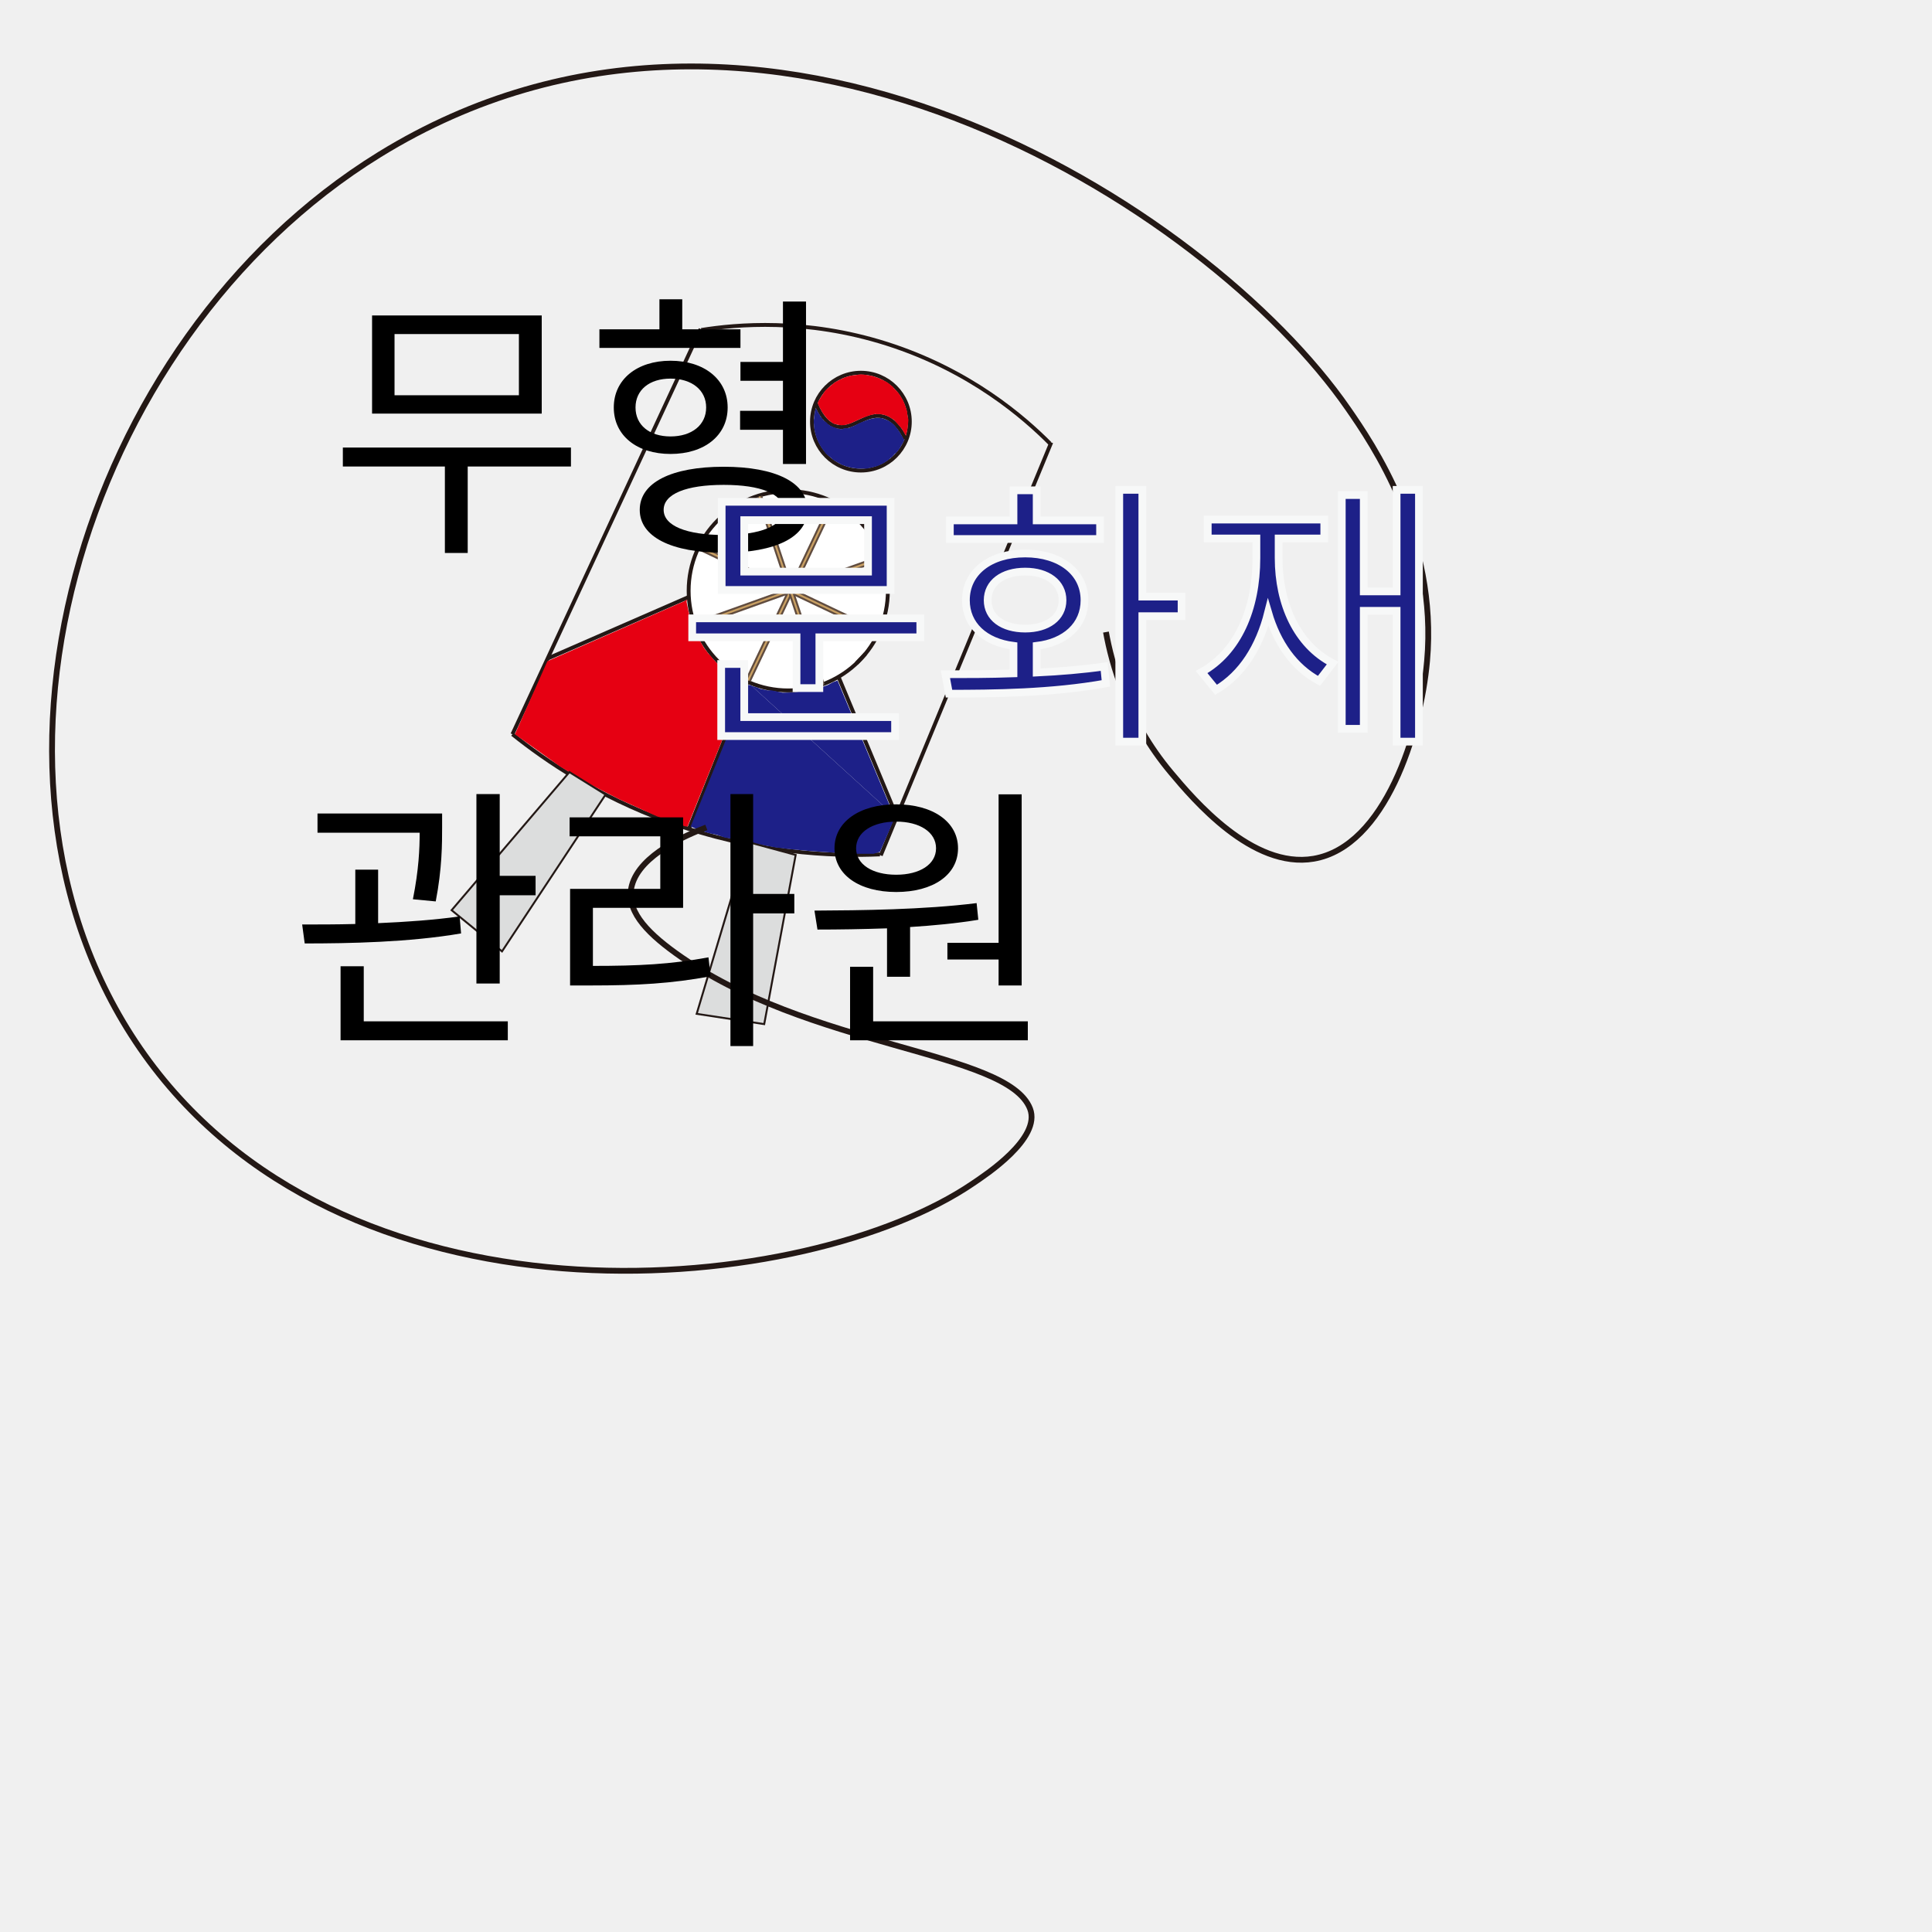
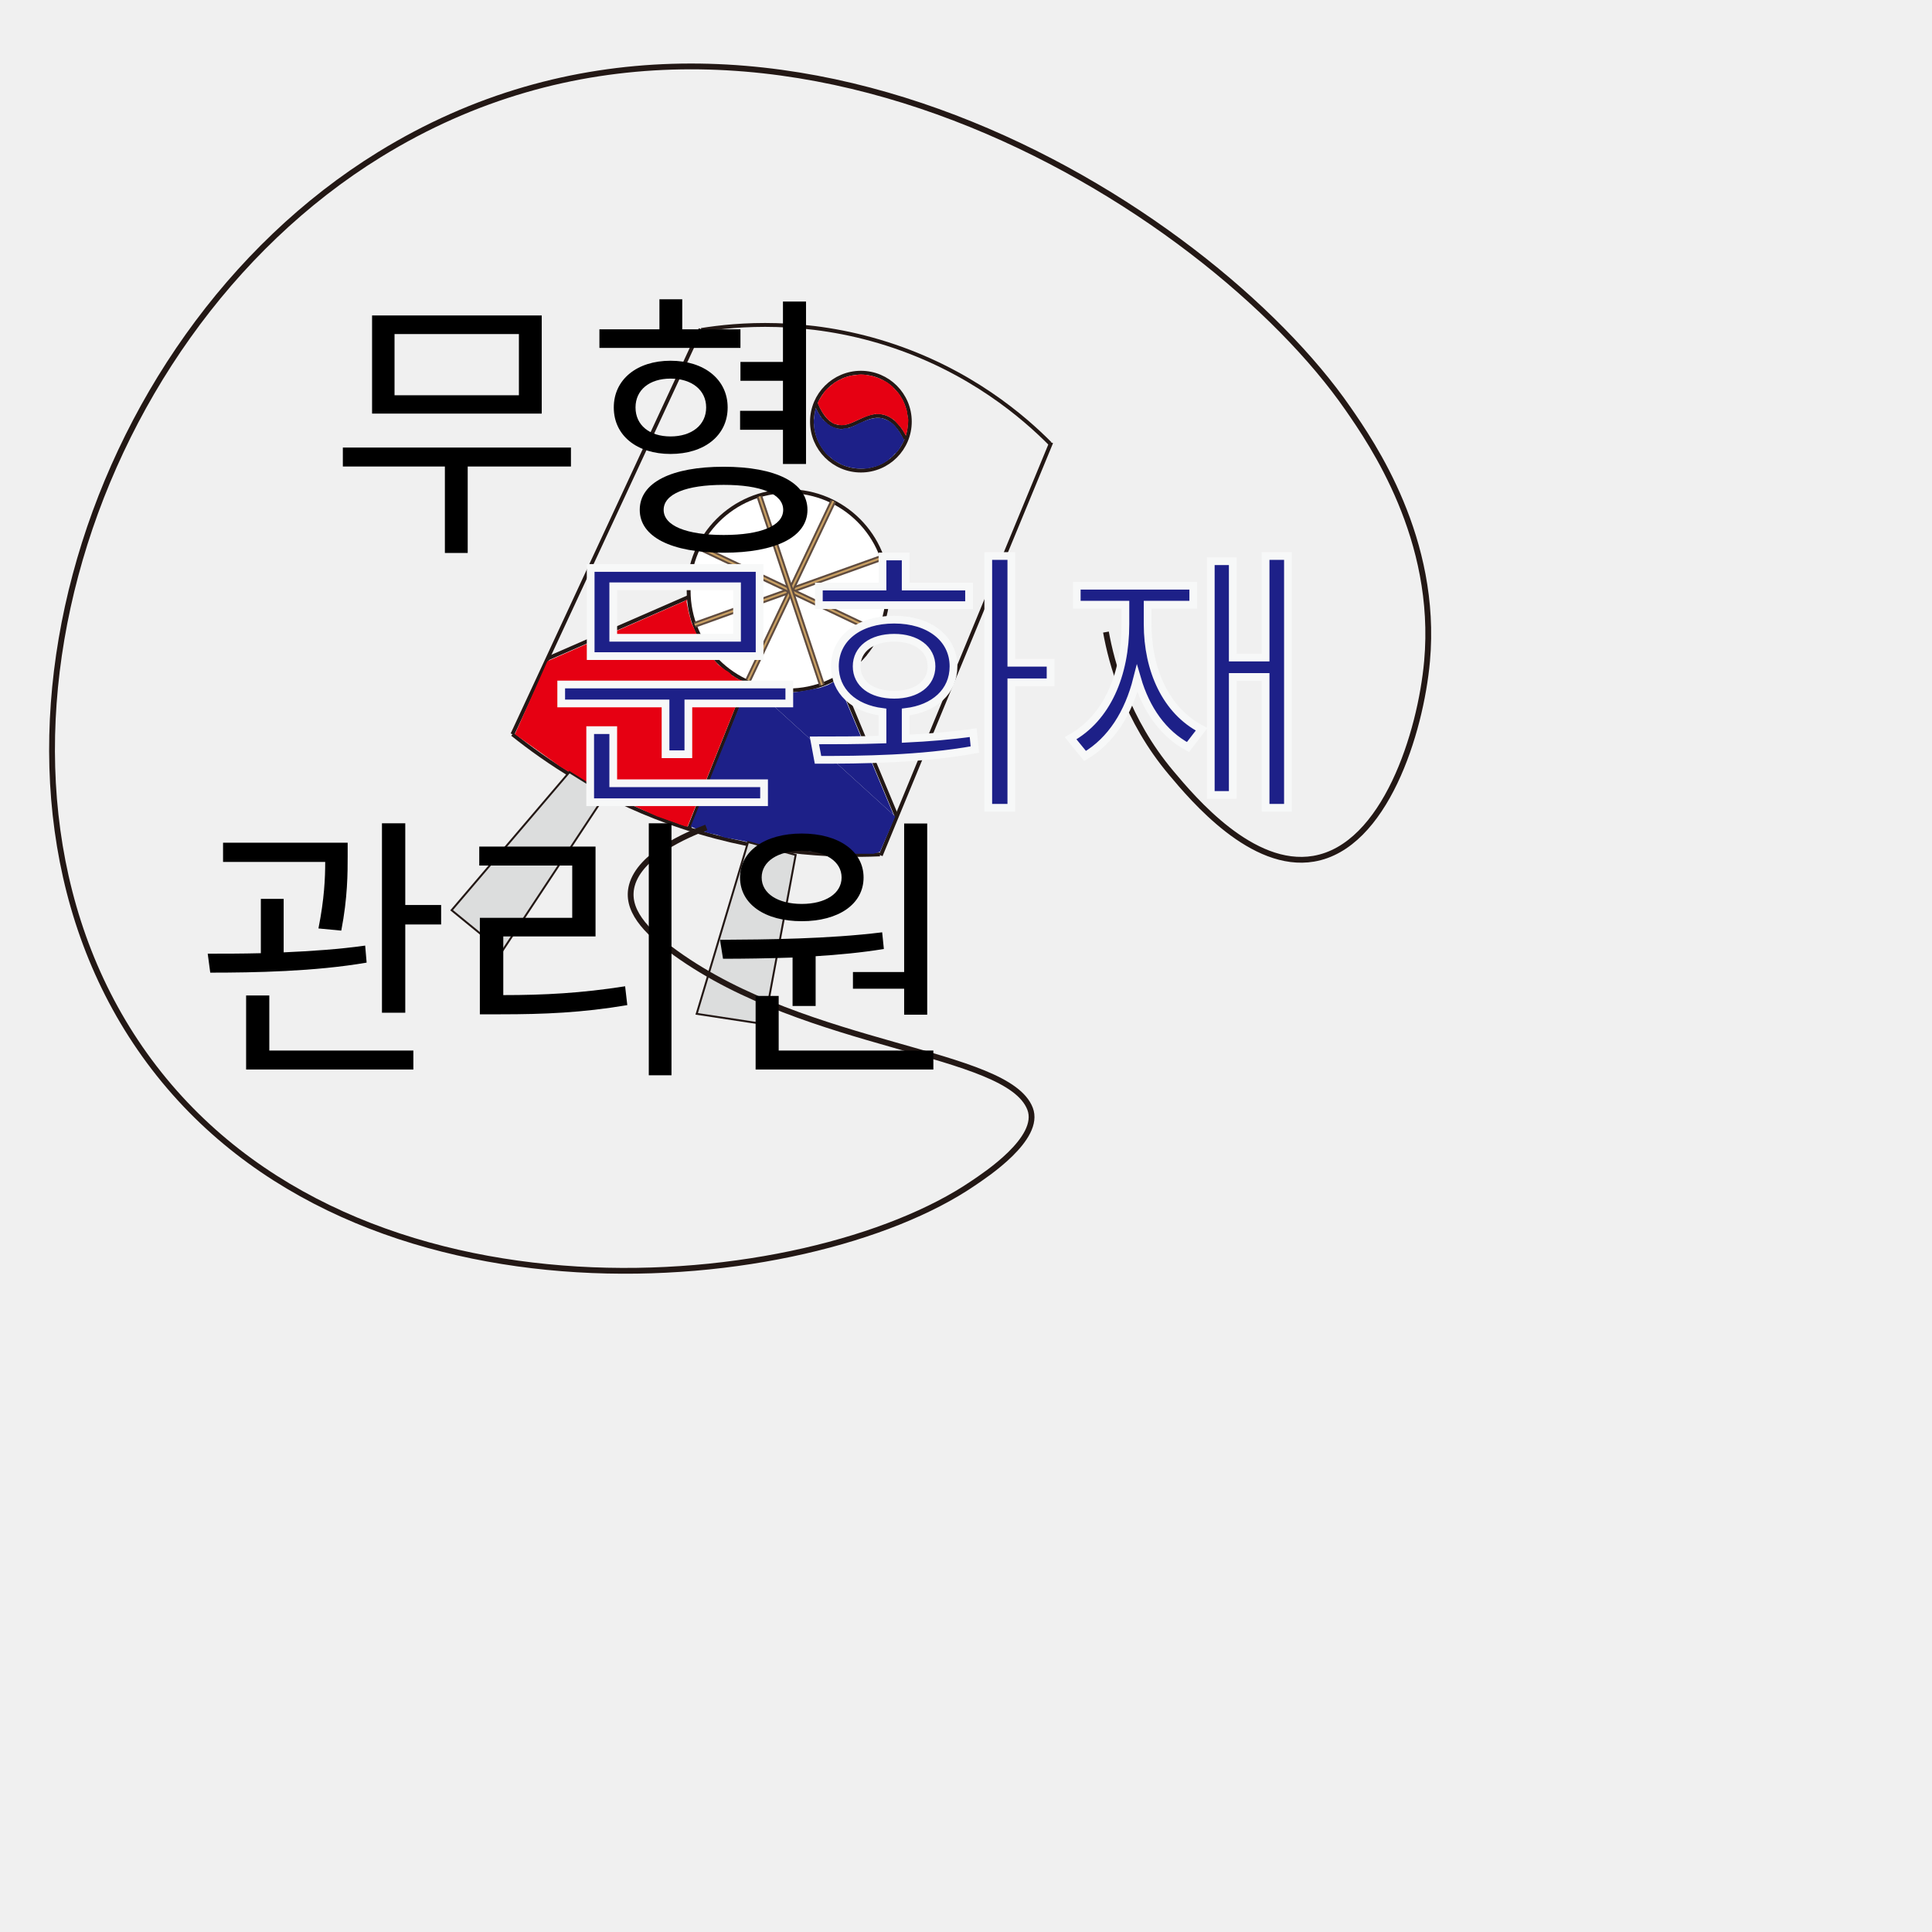
<svg xmlns="http://www.w3.org/2000/svg" version="1.1" id="레이어_1" x="0px" y="0px" viewBox="0 0 250 250" style="enable-background:new 0 0 250 250;" xml:space="preserve">
  <style type="text/css">
	.st0{fill:#FFFFFF;stroke:#231815;stroke-width:0.5;stroke-miterlimit:10;}
	.st1{fill:#B28247;stroke:#604C3F;stroke-width:0.75;stroke-miterlimit:10;}
	.st2{fill:#B28247;stroke:#C9A063;stroke-width:0.25;stroke-miterlimit:10;}
	.st3{fill:#604C3F;stroke:#231815;stroke-width:0.5;stroke-miterlimit:10;}
	.st4{fill:none;stroke:#231815;stroke-width:0.5;stroke-miterlimit:10;}
	.st5{fill:#1D2088;}
	.st6{fill:#E60012;}
	.st7{fill:#DCDDDD;stroke:#231815;stroke-width:0.25;stroke-miterlimit:10;}
	.st8{fill:none;stroke:#231815;stroke-width:0.75;stroke-miterlimit:10;}
	.st9{font-family:'H2sa1M';}
	.st10{font-size:36px;}
	.st11{fill:#1D2088;stroke:#F7F8F8;stroke-miterlimit:10;}
</style>
  <line class="st0" x1="90.66" y1="42.57" x2="66.31" y2="95.01" />
  <line class="st0" x1="136.03" y1="57.25" x2="113.97" y2="110.69" />
  <path class="st0" d="M66.31,95.01c4.34,3.48,11.04,8.03,20.11,11.33c11.33,4.13,21.32,4.49,27.44,4.22" />
  <circle class="st0" cx="102" cy="76.45" r="12.89" />
  <path class="st1" d="M89.89,80.85l24.21-8.67L89.89,80.85z" />
  <path class="st2" d="M89.89,80.85l24.21-8.67L89.89,80.85z" />
  <path class="st1" d="M96.8,88.06l11.03-23.23L96.8,88.06z" />
  <path class="st2" d="M96.8,88.06l11.03-23.23L96.8,88.06z" />
  <path class="st1" d="M113.93,81.96L90.7,70.93L113.93,81.96z" />
  <path class="st2" d="M113.93,81.96L90.7,70.93L113.93,81.96z" />
  <path class="st1" d="M106.37,88.65l-8.1-24.41L106.37,88.65z" />
  <path class="st2" d="M106.37,88.65l-8.1-24.41L106.37,88.65z" />
  <line class="st3" x1="110.83" y1="85.82" x2="111.97" y2="84.62" />
  <path class="st4" d="M114.89,79.11" />
  <circle class="st4" cx="111.4" cy="54.56" r="6.33" />
  <path class="st4" d="M105.58,52.22c0.77,1.92,1.71,2.69,2.58,2.94c2.13,0.62,3.84-1.82,6.1-1.26c1.33,0.33,2.26,1.55,2.9,2.89" />
  <polygon class="st5" points="105.58,52.89 105.35,54.51 105.47,55.67 106.06,57.39 106.88,58.61 108.07,59.61 109.49,60.33   111.4,60.62 112.31,60.56 113.65,60.17 114.81,59.57 116.38,58.07 108.21,56.1 107.49,55.67 106.93,55.11 106.61,54.51 106,53.69   " />
  <g>
    <g>
      <path class="st5" d="M106.96,56.25c0.05,0.06,0.11,0.12,0.17,0.17c0.1,0.08,0.2,0.16,0.31,0.22c0.11,0.06,0.23,0.11,0.36,0.14    c0.08,0.02,0.16,0.02,0.24,0.05c-0.05-0.02-0.1-0.04-0.15-0.06c0.02,0.01,0.03,0.02,0.05,0.03c-0.04-0.03-0.08-0.07-0.13-0.1    c0.08,0.06,0.15,0.14,0.24,0.2c0.15,0.09,0.28,0.11,0.45,0.13c0.15,0.01,0.34-0.08,0.44-0.18c0.11-0.11,0.19-0.29,0.18-0.44    c-0.01-0.16-0.06-0.33-0.18-0.44c-0.04-0.03-0.08-0.07-0.13-0.1c-0.1-0.06-0.2-0.08-0.32-0.09c-0.01,0-0.01,0-0.02,0    c0.06,0.01,0.11,0.01,0.17,0.02c-0.03,0-0.06-0.01-0.08-0.02c0.05,0.02,0.1,0.04,0.15,0.06c-0.02-0.01-0.04-0.02-0.06-0.04    c0.04,0.03,0.08,0.07,0.13,0.1c-0.08-0.06-0.14-0.14-0.23-0.19c-0.09-0.05-0.18-0.09-0.28-0.1c-0.1-0.02-0.2-0.04-0.3-0.08    c0.05,0.02,0.1,0.04,0.15,0.06c-0.08-0.03-0.15-0.08-0.22-0.13c0.04,0.03,0.08,0.07,0.13,0.1c-0.07-0.05-0.13-0.11-0.18-0.18    c-0.09-0.12-0.3-0.18-0.44-0.18c-0.15,0-0.34,0.07-0.44,0.18c-0.11,0.12-0.19,0.28-0.18,0.44c0.01,0.06,0.01,0.11,0.02,0.17    C106.83,56.08,106.88,56.18,106.96,56.25L106.96,56.25z" />
    </g>
  </g>
  <g>
    <g>
      <path class="st5" d="M108.15,55.42c-0.02,0-0.04,0-0.06,0c-0.09,0-0.17,0.01-0.24,0.05c-0.08,0.03-0.14,0.07-0.2,0.13    c-0.06,0.06-0.1,0.12-0.13,0.2c-0.04,0.07-0.06,0.15-0.05,0.24c0.01,0.06,0.01,0.11,0.02,0.17c0.03,0.11,0.08,0.2,0.16,0.28    c0.04,0.03,0.08,0.07,0.13,0.1c0.1,0.06,0.2,0.08,0.32,0.09c0.02,0,0.04,0,0.06,0c0.09,0,0.17-0.01,0.24-0.05    c0.08-0.03,0.14-0.07,0.2-0.13c0.06-0.06,0.1-0.12,0.13-0.2c0.04-0.07,0.06-0.15,0.05-0.24c-0.01-0.06-0.01-0.11-0.02-0.17    c-0.03-0.11-0.08-0.2-0.16-0.28c-0.04-0.03-0.08-0.07-0.13-0.1C108.37,55.45,108.27,55.42,108.15,55.42L108.15,55.42z" />
    </g>
  </g>
  <g>
    <g>
      <path class="st5" d="M107.94,55.43c-0.01,0-0.01,0-0.02,0c0.06,0.01,0.11,0.01,0.17,0.02c-0.05-0.01-0.1-0.02-0.14-0.04    c0.05,0.02,0.1,0.04,0.15,0.06c-0.04-0.02-0.08-0.04-0.11-0.07c0.04,0.03,0.08,0.07,0.13,0.1c-0.09-0.07-0.17-0.14-0.26-0.21    c-0.05-0.03-0.09-0.05-0.15-0.08c-0.06-0.02-0.11-0.05-0.17-0.06c-0.14-0.03-0.29-0.04-0.42-0.09c0.05,0.02,0.1,0.04,0.15,0.06    c-0.03-0.01-0.05-0.03-0.08-0.04c0.04,0.03,0.08,0.07,0.13,0.1c-0.01-0.01-0.02-0.02-0.03-0.03c0.03,0.04,0.07,0.08,0.1,0.13    c-0.01-0.01-0.01-0.02-0.02-0.03c0.02,0.05,0.04,0.1,0.06,0.15c-0.01-0.01-0.01-0.03-0.01-0.04c0.01,0.06,0.01,0.11,0.02,0.17    c0-0.02,0-0.03,0-0.04c-0.01,0.06-0.01,0.11-0.02,0.17c0-0.01,0-0.02,0.01-0.03c-0.02,0.05-0.04,0.1-0.06,0.15    c0,0,0-0.01,0.01-0.01c0.08-0.14,0.11-0.32,0.06-0.48c-0.04-0.14-0.15-0.3-0.29-0.37c-0.15-0.08-0.32-0.12-0.48-0.06    c-0.15,0.05-0.29,0.14-0.37,0.29c-0.13,0.24-0.13,0.52,0,0.76c0.11,0.2,0.3,0.32,0.51,0.4c0.08,0.03,0.16,0.05,0.25,0.06    c0.09,0.02,0.18,0.02,0.26,0.05c-0.05-0.02-0.1-0.04-0.15-0.06c0.03,0.01,0.06,0.03,0.09,0.05c-0.04-0.03-0.08-0.07-0.13-0.1    c0.1,0.08,0.19,0.17,0.31,0.24c0.17,0.1,0.33,0.13,0.53,0.15c0.15,0.02,0.34-0.08,0.44-0.18c0.11-0.11,0.19-0.29,0.18-0.44    c-0.01-0.16-0.06-0.33-0.18-0.44c-0.04-0.03-0.08-0.07-0.13-0.1C108.16,55.46,108.06,55.43,107.94,55.43L107.94,55.43z" />
    </g>
  </g>
  <g>
    <g>
      <path class="st5" d="M106.92,56.1c0.8,0,0.81-1.25,0-1.25C106.11,54.85,106.11,56.1,106.92,56.1L106.92,56.1z" />
    </g>
  </g>
  <g>
    <g>
      <path class="st5" d="M107.25,56.36c0.8,0,0.81-1.25,0-1.25C106.45,55.11,106.44,56.36,107.25,56.36L107.25,56.36z" />
    </g>
  </g>
  <g>
    <g>
      <path class="st5" d="M107.25,56.33c0.8,0,0.81-1.25,0-1.25C106.45,55.08,106.44,56.33,107.25,56.33L107.25,56.33z" />
    </g>
  </g>
  <g>
    <g>
      <path class="st5" d="M107.19,55.92c0,0,0,0.01,0,0.01c0,0.09,0.01,0.17,0.05,0.24c0.03,0.08,0.07,0.14,0.13,0.2    c0.06,0.06,0.12,0.1,0.2,0.13c0.07,0.04,0.15,0.06,0.24,0.05c0.06-0.01,0.11-0.01,0.17-0.02c0.11-0.03,0.2-0.08,0.28-0.16    c0.03-0.04,0.07-0.08,0.1-0.13c0.06-0.1,0.08-0.2,0.09-0.32c0,0,0-0.01,0-0.01c0-0.09-0.01-0.17-0.05-0.24    c-0.03-0.08-0.07-0.14-0.13-0.2c-0.06-0.06-0.12-0.1-0.2-0.13c-0.07-0.04-0.15-0.06-0.24-0.05c-0.06,0.01-0.11,0.01-0.17,0.02    c-0.11,0.03-0.2,0.08-0.28,0.16c-0.03,0.04-0.07,0.08-0.1,0.13C107.22,55.7,107.19,55.8,107.19,55.92L107.19,55.92z" />
    </g>
  </g>
  <g>
    <g>
      <path class="st5" d="M108.36,56.71c0.8,0,0.81-1.25,0-1.25C107.56,55.46,107.56,56.71,108.36,56.71L108.36,56.71z" />
    </g>
  </g>
  <g>
    <g>
      <path class="st5" d="M109.53,56.74c0.8,0,0.81-1.25,0-1.25C108.72,55.49,108.72,56.74,109.53,56.74L109.53,56.74z" />
    </g>
  </g>
  <g>
    <g>
      <path class="st5" d="M109.53,56.65c0.8,0,0.81-1.25,0-1.25C108.72,55.4,108.72,56.65,109.53,56.65L109.53,56.65z" />
    </g>
  </g>
  <g>
    <g>
      <path class="st5" d="M109.36,56.69c0.8,0,0.81-1.25,0-1.25C108.56,55.44,108.56,56.69,109.36,56.69L109.36,56.69z" />
    </g>
  </g>
  <g>
    <g>
      <path class="st5" d="M110.92,56.36c0.07-0.02,0.13-0.05,0.19-0.08c0.02-0.01,0.03-0.01,0.05-0.02c0.06-0.04,0.11-0.08,0.16-0.12    c0.01-0.01,0.03-0.02,0.04-0.03c0.06-0.06,0.1-0.12,0.13-0.2c0.04-0.07,0.06-0.15,0.05-0.24c0-0.09-0.01-0.17-0.05-0.24    c-0.03-0.08-0.07-0.14-0.13-0.2c-0.04-0.03-0.08-0.07-0.13-0.1c-0.1-0.06-0.2-0.08-0.32-0.09c-0.06,0.01-0.11,0.01-0.17,0.02    c-0.11,0.03-0.2,0.08-0.28,0.16c-0.01,0.01-0.03,0.03-0.04,0.04c0.04-0.03,0.08-0.07,0.13-0.1c-0.03,0.02-0.05,0.04-0.08,0.05    c0.05-0.02,0.1-0.04,0.15-0.06c-0.01,0.01-0.03,0.01-0.04,0.01c-0.08,0.02-0.15,0.06-0.21,0.11c-0.07,0.04-0.12,0.1-0.16,0.18    c-0.05,0.07-0.07,0.15-0.07,0.23c-0.02,0.08-0.01,0.17,0.01,0.25c0.02,0.05,0.04,0.1,0.06,0.15c0.06,0.09,0.13,0.17,0.22,0.22    c0.05,0.02,0.1,0.04,0.15,0.06C110.7,56.38,110.81,56.38,110.92,56.36L110.92,56.36z" />
    </g>
  </g>
  <g>
    <g>
      <path class="st5" d="M110.64,56.36c0.8,0,0.81-1.25,0-1.25C109.83,55.11,109.83,56.36,110.64,56.36L110.64,56.36z" />
    </g>
  </g>
  <g>
    <g>
      <path class="st5" d="M111,56.26c0.8,0,0.81-1.25,0-1.25C110.2,55.01,110.19,56.26,111,56.26L111,56.26z" />
    </g>
  </g>
  <g>
    <g>
      <path class="st5" d="M111.18,56.19c0.15-0.03,0.27-0.11,0.39-0.2c0.03-0.03,0.06-0.06,0.1-0.08c-0.07,0.05,0.07-0.03,0.04-0.02    c0.19-0.07,0.45-0.17,0.66-0.26c0.45-0.17,0.95-0.38,1.44-0.3c0.37,0.06,0.85,0.3,1.08,0.6c0.29,0.36,0.64,0.8,0.71,1.27    c0.05,0.33,0.47,0.52,0.77,0.44c0.36-0.1,0.49-0.43,0.44-0.77c-0.09-0.61-0.53-1.15-0.89-1.63c-0.39-0.52-0.98-0.86-1.59-1.06    c-0.65-0.2-1.35-0.08-1.98,0.13c-0.3,0.1-0.6,0.23-0.9,0.34c-0.14,0.05-0.28,0.1-0.4,0.17c-0.08,0.04-0.15,0.1-0.22,0.16    c-0.02,0.01-0.03,0.03-0.05,0.04c-0.08,0.07-0.06,0.06,0.07-0.03c-0.33,0.07-0.52,0.46-0.44,0.77    C110.5,56.09,110.85,56.26,111.18,56.19L111.18,56.19z" />
    </g>
  </g>
  <g>
    <g>
      <path class="st5" d="M116.92,56.99c-0.01-0.06-0.01-0.14-0.03-0.2c-0.02-0.06-0.05-0.13-0.08-0.19c-0.04-0.07-0.09-0.13-0.15-0.19    c-0.04-0.05-0.09-0.08-0.13-0.13c0.03,0.04,0.07,0.08,0.1,0.13c-0.01-0.02-0.03-0.04-0.04-0.06c0.02,0.05,0.04,0.1,0.06,0.15    c-0.01-0.01-0.01-0.03-0.01-0.04c0.01,0.06,0.01,0.11,0.02,0.17c0-0.01,0-0.02,0-0.04c-0.36,0.15-0.71,0.29-1.07,0.44    c0.02,0.02,0.04,0.05,0.06,0.07c-0.03-0.04-0.07-0.08-0.1-0.13c0.04,0.05,0.07,0.1,0.1,0.16c0.04,0.07,0.09,0.13,0.16,0.18    c0.06,0.06,0.13,0.09,0.21,0.11c0.08,0.03,0.17,0.03,0.25,0.01c0.08,0,0.16-0.03,0.23-0.07c0.04-0.03,0.08-0.07,0.13-0.1    c0.08-0.08,0.13-0.17,0.16-0.28c0.01-0.06,0.01-0.11,0.02-0.17c0-0.11-0.03-0.22-0.09-0.32c-0.02-0.04-0.04-0.08-0.07-0.12    c-0.04-0.06-0.09-0.12-0.13-0.17c-0.02-0.02-0.03-0.04-0.05-0.06c-0.04-0.03-0.08-0.07-0.13-0.1c-0.05-0.02-0.1-0.04-0.15-0.06    c-0.06-0.01-0.11-0.01-0.17-0.02c-0.09,0-0.17,0.01-0.24,0.05c-0.05,0.01-0.1,0.04-0.14,0.08c-0.05,0.03-0.08,0.07-0.11,0.11    c-0.04,0.04-0.07,0.08-0.08,0.14c-0.04,0.07-0.06,0.15-0.05,0.24c-0.01,0.07,0.01,0.15,0.02,0.21c0.01,0.07,0.05,0.13,0.08,0.19    c0.01,0.02,0.02,0.03,0.03,0.04c0.04,0.05,0.08,0.11,0.12,0.16c0.04,0.05,0.1,0.09,0.14,0.14c-0.03-0.04-0.07-0.08-0.1-0.13    c0.01,0.02,0.02,0.03,0.03,0.05c-0.02-0.05-0.04-0.1-0.06-0.15c0.01,0.02,0.01,0.03,0.01,0.05c-0.01-0.06-0.01-0.11-0.02-0.17    c0,0,0,0,0,0.01c0,0.09,0.01,0.17,0.05,0.24c0.03,0.08,0.07,0.14,0.13,0.2c0.06,0.06,0.12,0.1,0.2,0.13    c0.07,0.04,0.15,0.06,0.24,0.05c0.06-0.01,0.11-0.01,0.17-0.02c0.11-0.03,0.2-0.08,0.28-0.16c0.03-0.04,0.07-0.08,0.1-0.13    C116.9,57.2,116.92,57.1,116.92,56.99L116.92,56.99z" />
    </g>
  </g>
  <g>
    <g>
      <path class="st5" d="M110.57,55.12c-0.03,0.02-0.05,0.05-0.08,0.07c0.04-0.03,0.08-0.07,0.13-0.1c-0.09,0.07-0.19,0.13-0.3,0.17    c0.05-0.02,0.1-0.04,0.15-0.06c-0.1,0.04-0.21,0.07-0.32,0.09c-0.08,0.02-0.15,0.06-0.21,0.11c-0.07,0.04-0.12,0.1-0.16,0.18    c-0.05,0.07-0.07,0.15-0.07,0.23c-0.02,0.08-0.01,0.17,0.01,0.25c0.05,0.15,0.14,0.3,0.29,0.37c0.05,0.02,0.1,0.04,0.15,0.06    c0.11,0.03,0.22,0.03,0.33,0c0.19-0.03,0.36-0.1,0.53-0.18c0.06-0.03,0.12-0.06,0.17-0.1c0.1-0.07,0.19-0.14,0.28-0.22    c0.06-0.06,0.1-0.12,0.13-0.2c0.04-0.07,0.06-0.15,0.05-0.24c0-0.09-0.01-0.17-0.05-0.24c-0.03-0.08-0.07-0.14-0.13-0.2    c-0.12-0.11-0.28-0.19-0.44-0.18c-0.06,0.01-0.11,0.01-0.17,0.02C110.74,54.99,110.64,55.04,110.57,55.12L110.57,55.12z" />
    </g>
  </g>
  <g>
    <g>
      <path class="st5" d="M109.76,56.01C109.76,56.01,109.76,56.02,109.76,56.01c-0.01-0.05-0.01-0.11-0.02-0.16c0,0.01,0,0.02,0,0.03    c0.01-0.06,0.01-0.11,0.02-0.17c0,0.01,0,0.02-0.01,0.04c0.02-0.05,0.04-0.1,0.06-0.15c0,0,0,0.01,0,0.01    c-0.05,0.07-0.07,0.15-0.07,0.23c-0.02,0.08-0.01,0.17,0.01,0.25c0.02,0.08,0.06,0.15,0.11,0.21c0.04,0.07,0.1,0.12,0.18,0.16    c0.05,0.02,0.1,0.04,0.15,0.06c0.11,0.03,0.22,0.03,0.33,0c0.05-0.02,0.1-0.04,0.15-0.06c0.09-0.06,0.17-0.13,0.22-0.22    c0.03-0.05,0.05-0.11,0.07-0.17c0-0.01,0-0.02,0.01-0.02c0.01-0.06,0.02-0.12,0.02-0.19c0-0.06-0.02-0.13-0.02-0.19    c-0.02-0.08-0.06-0.15-0.11-0.21c-0.04-0.07-0.1-0.12-0.18-0.16c-0.07-0.05-0.15-0.07-0.23-0.07c-0.08-0.02-0.17-0.01-0.25,0.01    c-0.05,0.02-0.1,0.04-0.15,0.06c-0.09,0.06-0.17,0.13-0.22,0.22c-0.02,0.05-0.04,0.1-0.06,0.15    C109.73,55.79,109.73,55.9,109.76,56.01L109.76,56.01z" />
    </g>
  </g>
  <g>
    <g>
      <path class="st5" d="M106.5,54.57c-0.01,0-0.02,0-0.02,0c0.06,0.01,0.11,0.01,0.17,0.02c-0.03,0-0.05-0.01-0.08-0.02    c0.05,0.02,0.1,0.04,0.15,0.06c-0.02-0.01-0.05-0.02-0.07-0.04c0.04,0.03,0.08,0.07,0.13,0.1c-0.02-0.02-0.04-0.03-0.05-0.05    c0.03,0.04,0.07,0.08,0.1,0.13c-0.01-0.02-0.03-0.04-0.04-0.06c-0.04-0.07-0.09-0.13-0.16-0.18c-0.06-0.06-0.13-0.09-0.21-0.11    c-0.08-0.03-0.17-0.03-0.25-0.01c-0.08,0-0.16,0.03-0.23,0.07c-0.04,0.03-0.08,0.07-0.13,0.1c-0.08,0.08-0.13,0.17-0.16,0.28    c-0.01,0.06-0.01,0.11-0.02,0.17c0,0.11,0.03,0.22,0.09,0.32c0.01,0.01,0.01,0.03,0.02,0.04c0.04,0.06,0.08,0.11,0.12,0.16    c0.01,0.01,0.02,0.02,0.03,0.03c0.01,0.01,0.01,0.01,0.02,0.01c0.05,0.04,0.09,0.07,0.14,0.11c0.01,0.01,0.02,0.02,0.04,0.02    c0.06,0.03,0.12,0.06,0.19,0.08c0.01,0,0.03,0.01,0.04,0.01c0.07,0.01,0.14,0.02,0.21,0.03c0.09,0,0.17-0.01,0.24-0.05    c0.08-0.03,0.14-0.07,0.2-0.13c0.06-0.06,0.1-0.12,0.13-0.2c0.04-0.07,0.06-0.15,0.05-0.24c-0.01-0.06-0.01-0.11-0.02-0.17    c-0.03-0.11-0.08-0.2-0.16-0.28c-0.04-0.03-0.08-0.07-0.13-0.1C106.72,54.6,106.61,54.57,106.5,54.57L106.5,54.57z" />
    </g>
  </g>
  <g>
    <g>
      <path class="st5" d="M106.33,54.4c-0.01,0-0.03,0-0.04,0c-0.09,0-0.17,0.01-0.24,0.05c-0.08,0.03-0.14,0.07-0.2,0.13    c-0.06,0.06-0.1,0.12-0.13,0.2c-0.04,0.07-0.06,0.15-0.05,0.24c0.01,0.06,0.01,0.11,0.02,0.17c0.03,0.11,0.08,0.2,0.16,0.28    c0.04,0.03,0.08,0.07,0.13,0.1c0.1,0.06,0.2,0.08,0.32,0.09c0.01,0,0.03,0,0.04,0c0.09,0,0.17-0.01,0.24-0.05    c0.08-0.03,0.14-0.07,0.2-0.13c0.06-0.06,0.1-0.12,0.13-0.2c0.04-0.07,0.06-0.15,0.05-0.24c-0.01-0.06-0.01-0.11-0.02-0.17    c-0.03-0.11-0.08-0.2-0.16-0.28c-0.04-0.03-0.08-0.07-0.13-0.1C106.55,54.43,106.45,54.4,106.33,54.4L106.33,54.4z" />
    </g>
  </g>
  <g>
    <g>
      <path class="st5" d="M106.39,54.55c-0.03,0.01-0.06,0.02-0.08,0.02c-0.08,0.02-0.15,0.06-0.21,0.11c-0.07,0.04-0.12,0.1-0.16,0.18    c-0.05,0.07-0.07,0.15-0.07,0.23c-0.02,0.08-0.01,0.17,0.01,0.25c0.02,0.05,0.04,0.1,0.06,0.15c0.06,0.09,0.13,0.17,0.22,0.22    c0.05,0.02,0.1,0.04,0.15,0.06c0.11,0.03,0.22,0.03,0.33,0c0.03-0.01,0.06-0.02,0.08-0.02c0.08-0.02,0.15-0.06,0.21-0.11    c0.07-0.04,0.12-0.1,0.16-0.18c0.05-0.07,0.07-0.15,0.07-0.23c0.02-0.08,0.01-0.17-0.01-0.25c-0.02-0.05-0.04-0.1-0.06-0.15    c-0.06-0.09-0.13-0.17-0.22-0.22c-0.05-0.02-0.1-0.04-0.15-0.06C106.61,54.52,106.5,54.52,106.39,54.55L106.39,54.55z" />
    </g>
  </g>
  <g>
    <g>
      <path class="st5" d="M106.38,54.31C106.37,54.31,106.37,54.31,106.38,54.31c0.04,0.02,0.09,0.04,0.14,0.06    c-0.04-0.02-0.07-0.03-0.1-0.06c0.04,0.03,0.08,0.07,0.13,0.1c-0.03-0.02-0.06-0.05-0.08-0.08c0.03,0.04,0.07,0.08,0.1,0.13    c-0.01-0.02-0.03-0.04-0.04-0.06c-0.04-0.07-0.09-0.13-0.16-0.18c-0.06-0.06-0.13-0.09-0.21-0.11c-0.08-0.03-0.17-0.03-0.25-0.01    c-0.08,0-0.16,0.03-0.23,0.07c-0.04,0.03-0.08,0.07-0.13,0.1c-0.08,0.08-0.13,0.17-0.16,0.28c-0.01,0.06-0.01,0.11-0.02,0.17    c0,0.11,0.03,0.22,0.09,0.32c0.04,0.07,0.09,0.13,0.14,0.19c0.02,0.02,0.04,0.04,0.06,0.06c0.05,0.04,0.1,0.08,0.15,0.12    c0.01,0.01,0.02,0.02,0.03,0.02s0.02,0.01,0.03,0.02c0.06,0.03,0.12,0.05,0.19,0.08c0.08,0.03,0.17,0.03,0.25,0.01    c0.08,0,0.16-0.03,0.23-0.07c0.07-0.04,0.13-0.09,0.18-0.16c0.06-0.06,0.09-0.13,0.11-0.21c0.01-0.06,0.01-0.11,0.02-0.17    c0-0.11-0.03-0.22-0.09-0.32c-0.03-0.04-0.07-0.08-0.1-0.13C106.57,54.39,106.48,54.34,106.38,54.31L106.38,54.31z" />
    </g>
  </g>
  <g>
    <g>
      <path class="st5" d="M105.97,55.24c0.8,0,0.81-1.25,0-1.25C105.17,53.99,105.17,55.24,105.97,55.24L105.97,55.24z" />
    </g>
  </g>
  <g>
    <g>
      <path class="st5" d="M105.9,55.17c0.8,0,0.81-1.25,0-1.25C105.1,53.92,105.1,55.17,105.9,55.17L105.9,55.17z" />
    </g>
  </g>
  <path class="st5" d="M105.58,52.83c-0.04,0.08-0.09,0.2-0.12,0.35c-0.03,0.12-0.03,0.2-0.04,0.35c-0.02,0.26-0.04,0.29-0.07,0.51  c-0.03,0.26-0.03,0.46-0.03,0.65c0,0.21,0,0.44,0.04,0.74c0.05,0.34,0.12,0.59,0.19,0.85c0.05,0.18,0.11,0.39,0.22,0.65  c0.21,0.51,0.44,0.86,0.53,1c0.05,0.08,0.17,0.22,0.33,0.44c0.1,0.14,0.1,0.16,0.15,0.22c0.16,0.21,0.31,0.3,0.51,0.46  c0.41,0.31,0.34,0.32,0.64,0.53c0.09,0.06,0.13,0.08,0.69,0.39c0.09,0.05,0.4,0.22,0.49,0.26" />
  <polyline class="st5" points="105.44,53.29 105.35,53.78 105.35,54.04 " />
  <polygon class="st5" points="105.79,53.29 106.1,53.76 106.26,54.04 105.53,53.39 " />
  <path class="st5" d="M108.93,60.13l0.51,0.18l0.65,0.19l0.4,0.07l0.53,0.06h0.71h0.46l0.65-0.14l0.71-0.19l0.76-0.35l0.58-0.39  l0.35-0.36h0.15l0.18-0.23l0.39-0.43l0.34-0.4l0.08-0.18l0.27-0.39l0.3-0.55l-0.19,0.4l-0.62,0.9l-0.17,0.22  c0,0-0.35,0.43-0.39,0.43c-0.04,0-0.56,0.41-0.56,0.41l-6.78-2.34v-1.53h0.5h0.64l1.03-0.31l0.67-0.29l0.9-0.41l0.65-0.24l1.36-0.15  l1.1,0.44l1,0.93l0.88,1.43" />
  <polygon class="st5" points="114.89,59.56 115.57,58.97 116.12,58.32 116.65,57.56 117.03,56.9 116.68,56.68 114.72,57.03 " />
  <polygon class="st5" points="116.82,57.25 116.5,57.89 116.38,58.07 115.88,58.71 115.64,58.22 116.23,57.18 " />
  <polygon class="st6" points="105.81,52.22 106.15,52.89 106.47,53.46 107.07,54.22 107.82,54.81 108.65,55.01 109.26,55.01   109.99,54.81 110.92,54.39 111.53,54.11 112.49,53.75 113.29,53.56 113.83,53.54 114.64,49.42 113.69,48.92 112.85,48.65   112.03,48.5 111.4,48.44 110.75,48.53 110.14,48.6 109.36,48.82 108.65,49.14 108.01,49.49 107.38,50.01 106.81,50.51 106.56,50.89   106.29,51.28 106.1,51.6 105.9,51.9 " />
  <path class="st0" d="M113.82,48.98" />
  <path class="st6" d="M104.15,45.12" />
  <path class="st6" d="M114.11,49.13l0.62,0.3l0.35,0.24l0.19,0.18l0.29,0.21l0.08,0.15l0.24,0.24l0.17,0.17l0.26,0.29l0.19,0.31  l0.32,0.52c0,0,0.18,0.42,0.22,0.49s0.36,1.07,0.36,1.07v0.27l0.15,0.78l-0.11,1.12l-0.21,0.93l-0.54-0.93l-1-1.13l-0.72-0.44  l-0.53-0.21l-0.53-0.1l-0.61-0.01" />
  <path class="st4" d="M90.74,42.7c4.55-0.73,13.52-1.55,24,1.78c10.85,3.45,17.84,9.6,21.11,12.89" />
  <line class="st4" x1="89.14" y1="77.24" x2="70.85" y2="85.22" />
  <line class="st4" x1="96.8" y1="88.06" x2="89.14" y2="107.27" />
  <line class="st4" x1="108.5" y1="87.57" x2="116.04" y2="105.66" />
  <polygon class="st6" points="88.97,77.61 70.83,85.56 66.63,95.01 72.48,99.19 75.9,101.26 80.1,103.41 85,105.63 86.98,106.33   88.75,106.96 96.19,88.37 91.69,89.33 89.12,80.85 88.6,78.11 " />
  <path class="st6" d="M88.78,77.61" />
  <polygon class="st6" points="87.81,106.63 88.96,106.96 96.37,88.48 96.04,88.06 94.7,87.7 93.74,86.74 92.41,85.52 91.52,84.56   90.44,82.7 89.48,80.59 89.14,79.33 88.78,77.61 87.81,78.78 " />
  <path class="st6" d="M96.44,88.26" />
  <polyline class="st6" points="96.37,88.48 96.19,88.36 95.07,87.59 94.17,87.17 93.74,86.74 94.48,88.48 " />
  <g>
    <g>
      <path class="st6" d="M90.15,84.12c-0.03,0-0.06,0-0.09-0.01c0.22,0.03,0.44,0.06,0.66,0.09c-0.07-0.01-0.13-0.03-0.19-0.05    c0.2,0.08,0.4,0.17,0.6,0.25c-0.06-0.03-0.12-0.06-0.17-0.1c0.17,0.13,0.34,0.26,0.51,0.39c-0.04-0.03-0.08-0.07-0.12-0.12    c-0.23-0.24-0.49-0.42-0.8-0.52c-0.3-0.16-0.62-0.23-0.96-0.22c-0.34-0.01-0.67,0.06-0.96,0.22c-0.31,0.1-0.58,0.27-0.8,0.52    c-0.13,0.17-0.26,0.34-0.39,0.51c-0.23,0.39-0.34,0.81-0.34,1.26c0.03,0.22,0.06,0.44,0.09,0.66c0.12,0.42,0.33,0.79,0.64,1.1    c0.04,0.04,0.08,0.08,0.12,0.12c0.16,0.13,0.35,0.27,0.52,0.4c0,0,0.01,0.01,0.01,0.01c0.01,0.01,0.02,0.02,0.04,0.02    c0.02,0.01,0.05,0.03,0.07,0.04c0.11,0.05,0.23,0.1,0.33,0.14c0.1,0.04,0.22,0.1,0.33,0.14c0.03,0.01,0.05,0.02,0.08,0.02    c0.01,0,0.03,0.01,0.04,0.01c0.01,0,0.01,0,0.02,0c0.21,0.03,0.46,0.07,0.67,0.09c0.03,0,0.06,0.01,0.09,0.01    c0.34,0.01,0.67-0.06,0.96-0.22c0.31-0.1,0.58-0.27,0.8-0.52c0.24-0.23,0.42-0.49,0.52-0.8c0.16-0.3,0.23-0.62,0.22-0.96    c-0.03-0.22-0.06-0.44-0.09-0.66c-0.12-0.42-0.33-0.79-0.64-1.1c-0.17-0.13-0.34-0.26-0.51-0.39    C91.02,84.23,90.6,84.12,90.15,84.12L90.15,84.12z" />
    </g>
  </g>
  <g>
    <g>
      <path class="st6" d="M89.59,88.54c3.22,0,3.22-5,0-5C86.38,83.54,86.37,88.54,89.59,88.54L89.59,88.54z" />
    </g>
  </g>
  <g>
    <g>
      <path class="st6" d="M89.52,88.35c3.22,0,3.22-5,0-5C86.3,83.35,86.3,88.35,89.52,88.35L89.52,88.35z" />
    </g>
  </g>
  <g>
    <g>
      <path class="st6" d="M92.52,91.46c3.22,0,3.22-5,0-5C89.3,86.46,89.3,91.46,92.52,91.46L92.52,91.46z" />
    </g>
  </g>
  <g>
    <g>
      <path class="st6" d="M92.81,91.5c3.22,0,3.22-5,0-5C89.6,86.5,89.59,91.5,92.81,91.5L92.81,91.5z" />
    </g>
  </g>
  <g>
    <g>
      <path class="st6" d="M92,90.94c3.22,0,3.22-5,0-5C88.78,85.94,88.78,90.94,92,90.94L92,90.94z" />
    </g>
  </g>
  <g>
    <g>
      <path class="st6" d="M90.78,89.83c3.22,0,3.22-5,0-5C87.56,84.83,87.56,89.83,90.78,89.83L90.78,89.83z" />
    </g>
  </g>
  <g>
    <g>
      <path class="st6" d="M89.96,88.91c3.22,0,3.22-5,0-5C86.75,83.91,86.74,88.91,89.96,88.91L89.96,88.91z" />
    </g>
  </g>
  <polygon class="st5" points="96.8,88.65 89.37,106.96 90.66,107.48 91.74,107.81 92.81,108.04 93.74,108.37 95.78,108.74   96.8,108.96 98.56,109.33 100.41,109.67 102.32,109.89 104.67,110.11 107.33,110.3 110.83,110.48 113.04,110.48 113.87,110.22   115.85,105.66 97.15,88.65 " />
  <polyline class="st5" points="115.64,105.47 108.37,88.06 107.83,88.26 107.11,88.65 106.11,89 104.37,89.33 102.78,89.59   101.26,89.63 99.81,89.33 99.3,89.33 98.27,89.11 97.49,88.96 97.15,88.65 " />
  <polyline class="st5" points="96.8,88.65 97.33,88.78 98,88.96 98.27,89.11 98.89,89.67 " />
  <polygon class="st7" points="78.36,102.82 64.96,123.11 58.44,117.78 73.68,99.91 " />
  <polygon class="st7" points="96.8,108.96 90.15,131.19 98.89,132.52 102.96,110.63 " />
  <path class="st8" d="M91.4,107.07c-2.54,0.96-8.55,3.52-9.63,7.48c-0.84,3.08,1.62,5.87,5.66,8.78  c17.2,12.39,42.95,12.6,45.86,20.14c1.48,3.84-5.84,8.61-7.36,9.64c-21.33,14.56-79.78,20.43-106.61-15.78  C-6.88,101.97,10.12,44.04,49.11,20c49.35-30.43,107.3,6.8,125.33,32.89c3.1,4.48,11.64,16.83,10.22,32.67  c-0.83,9.26-5.44,23.98-14.67,25.56c-7.95,1.36-15.58-7.7-18.44-11.11c-5.79-6.88-7.72-14.24-8.44-18.22" />
  <text transform="matrix(1 0 0 1 42.5992 68.7881)" class="st9 st10">무형</text>
-   <text transform="matrix(1 0 0 1 87.8053 93.1521)" class="st11 st9 st10">문화재</text>
-   <text transform="matrix(1 0 0 1 37.5226 132.5189)" class="st9 st10">관라원</text>
+   <text transform="matrix(1 0 0 1 70.8542 101.7126)" class="st11 st9 st10">문화재</text>
+   <text transform="matrix(1 0 0 1 25.3004 136.2967)" class="st9 st10">관리원</text>
</svg>
